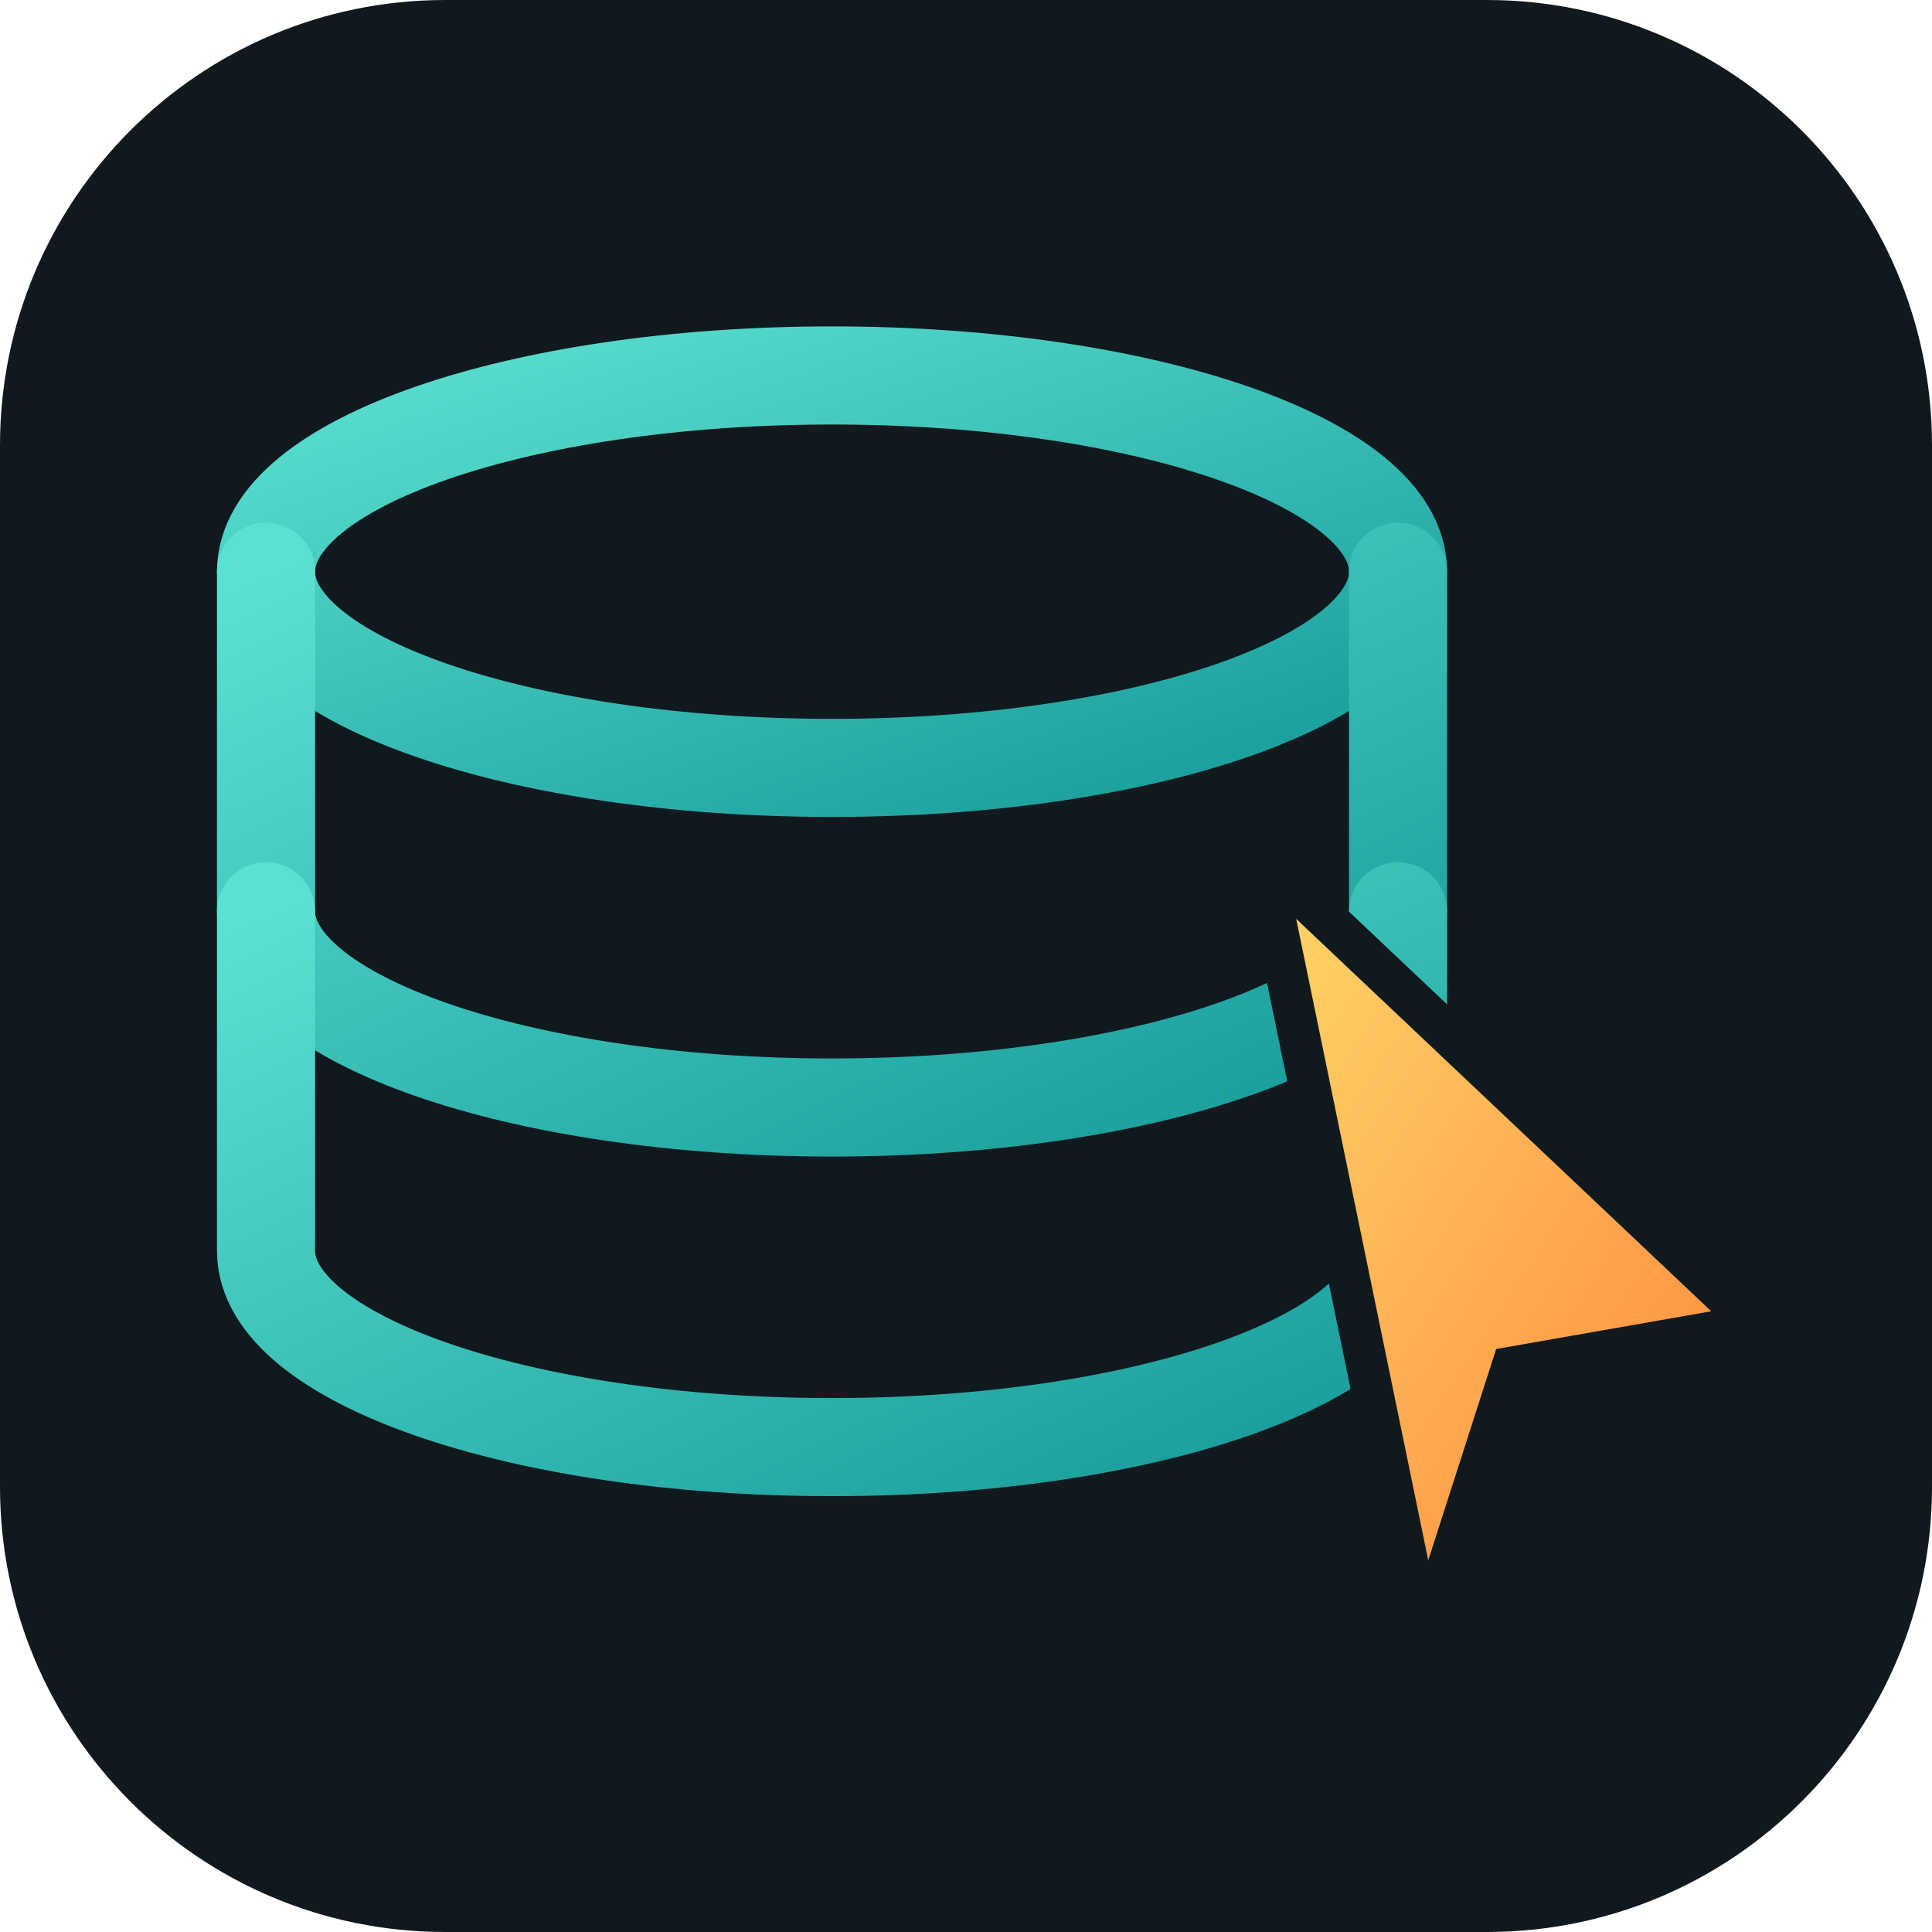
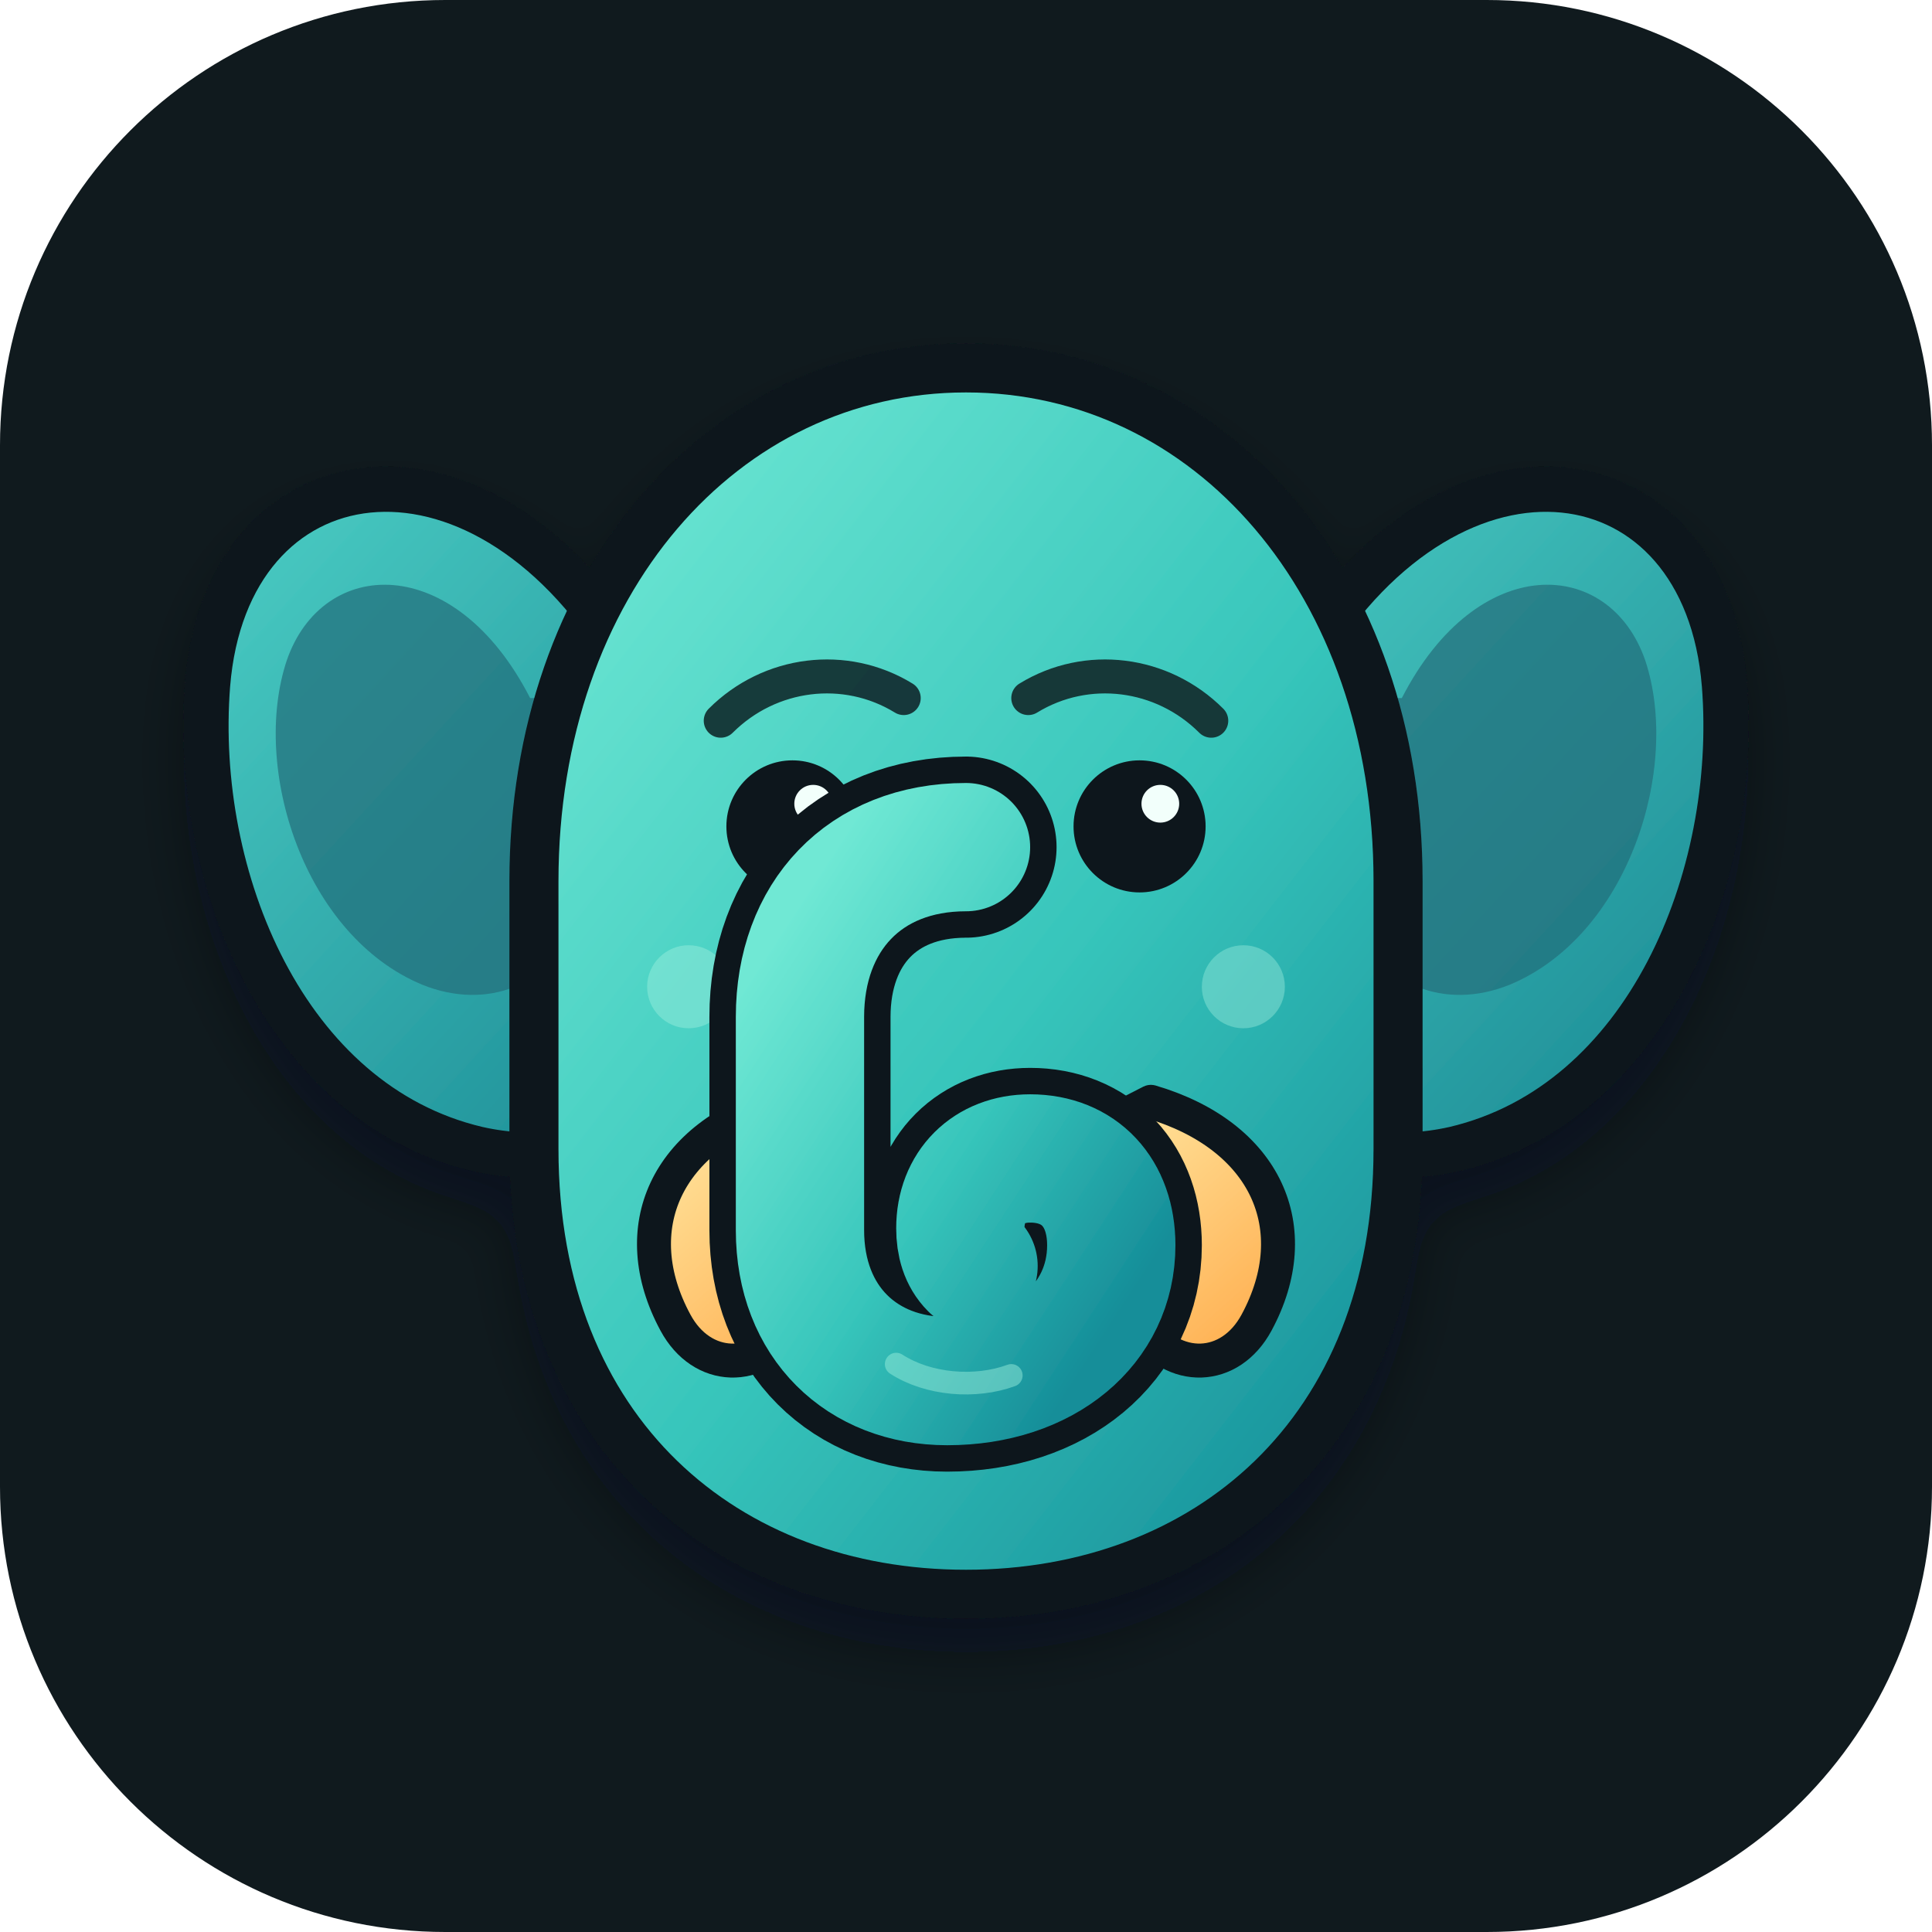
<svg xmlns="http://www.w3.org/2000/svg" width="1024" height="1024" viewBox="0 0 1024 1024">
  <defs>
-     <linearGradient id="data" x1="0" y1="0" x2="1" y2="1">
-       <stop offset="0" stop-color="#5ce0d1" />
-       <stop offset="1" stop-color="#169b9b" />
+     <linearGradient id="body" x1="0.08" y1="0.03" x2="0.92" y2="0.97">
+       <stop offset="0" stop-color="#6fe8d4" />
+       <stop offset="0.55" stop-color="#37c5bb" />
+       <stop offset="1" stop-color="#168e99" />
    </linearGradient>
-     <linearGradient id="cursor" x1="0" y1="0" x2="1" y2="1">
-       <stop offset="0" stop-color="#ffd166" />
-       <stop offset="1" stop-color="#ff8a3d" />
+     <linearGradient id="ear" x1="0.1" y1="0.05" x2="0.9" y2="0.95">
+       <stop offset="0" stop-color="#48c9c1" />
+       <stop offset="1" stop-color="#1c8c96" />
    </linearGradient>
+     <linearGradient id="tusk" x1="0.15" y1="0" x2="0.85" y2="1">
+       <stop offset="0" stop-color="#ffe7a1" />
+       <stop offset="1" stop-color="#ffad4d" />
+     </linearGradient>
+     <filter id="softShadow" x="-20%" y="-20%" width="140%" height="150%">
+       <feDropShadow dx="0" dy="18" stdDeviation="14" flood-color="#071014" flood-opacity="0.35" />
+     </filter>
  </defs>
  <rect width="1024" height="1024" rx="236" fill="#101a1e" />
-   <g fill="none" stroke="url(#data)" stroke-width="52" stroke-linecap="round" stroke-linejoin="round">
-     <ellipse cx="441" cy="303" rx="300" ry="104" />
-     <path d="M141 303v180c0 57 134 104 300 104s300-47 300-104V303" />
-     <path d="M141 483v180c0 57 134 104 300 104s300-47 300-104V483" />
+   <g filter="url(#softShadow)">
+     <path d="M332 347C253 218 120 238 110 363c-8 102 41 222 143 246 66 15 125-24 144-86l-24-157c-10-8-25-14-41-19Z" fill="url(#ear)" stroke="#0a171b" stroke-width="24" stroke-linejoin="round" />
+     <path d="M692 347c79-129 212-109 222 16 8 102-41 222-143 246-66 15-125-24-144-86l24-157c10-8 25-14 41-19Z" fill="url(#ear)" stroke="#0a171b" stroke-width="24" stroke-linejoin="round" />
+     <path d="M281 370c-40-78-110-75-129-20-19 57 9 146 72 172 35 14 67-1 80-29l-17-123c-1 0-4 0-6 0Z" fill="#236f7b" opacity=".72" />
+     <path d="M743 370c40-78 110-75 129-20 19 57-9 146-72 172-35 14-67-1-80-29l17-123c1 0 4 0 6 0Z" fill="#236f7b" opacity=".72" />
+     <path d="M283 467c0-158 100-272 229-272s229 114 229 272v142c0 151-102 236-229 236S283 760 283 609V467Z" fill="url(#body)" stroke="#0a171b" stroke-width="26" stroke-linejoin="round" />
+     <path d="M414 584c-61 18-83 67-56 117 14 26 44 27 61 2 20-29 34-62 36-98Z" fill="url(#tusk)" stroke="#0a171b" stroke-width="18" stroke-linejoin="round" />
+     <path d="M610 584c61 18 83 67 56 117-14 26-44 27-61 2-20-29-34-62-36-98Z" fill="url(#tusk)" stroke="#0a171b" stroke-width="18" stroke-linejoin="round" />
+     <circle cx="420" cy="438" r="35" fill="#0a171b" />
+     <circle cx="604" cy="438" r="35" fill="#0a171b" />
+     <circle cx="431" cy="426" r="10" fill="#f2fffb" />
+     <circle cx="615" cy="426" r="10" fill="#f2fffb" />
+     <path d="M382 382c26-26 66-31 97-12" fill="none" stroke="#0a171b" stroke-width="18" stroke-linecap="round" opacity=".82" />
+     <path d="M642 382c-26-26-66-31-97-12" fill="none" stroke="#0a171b" stroke-width="18" stroke-linecap="round" opacity=".82" />
+     <circle cx="365" cy="523" r="22" fill="#b2f7e4" opacity=".35" />
+     <circle cx="659" cy="523" r="22" fill="#b2f7e4" opacity=".35" />
+     <path d="M512 449c-54 0-88 37-88 90v113c0 49 33 80 78 80 51 0 87-30 87-72 0-28-17-46-43-46-22 0-37 15-37 37 0 8 2 15 7 20" fill="none" stroke="#0a171b" stroke-width="96" stroke-linecap="round" stroke-linejoin="round" />
+     <path d="M512 449c-54 0-88 37-88 90v113c0 49 33 80 78 80 51 0 87-30 87-72 0-28-17-46-43-46-22 0-37 15-37 37 0 8 2 15 7 20" fill="none" stroke="url(#body)" stroke-width="68" stroke-linecap="round" stroke-linejoin="round" />
+     <path d="M475 723c17 11 42 13 61 6" fill="none" stroke="#a0f2df" stroke-width="12" stroke-linecap="round" opacity=".46" />
  </g>
-   <path d="M687 487 907 695 793 715 757 827Z" fill="#101a1e" stroke="#101a1e" stroke-width="44" stroke-linejoin="round" />
-   <path d="M687 487 907 695 793 715 757 827Z" fill="url(#cursor)" />
</svg>
